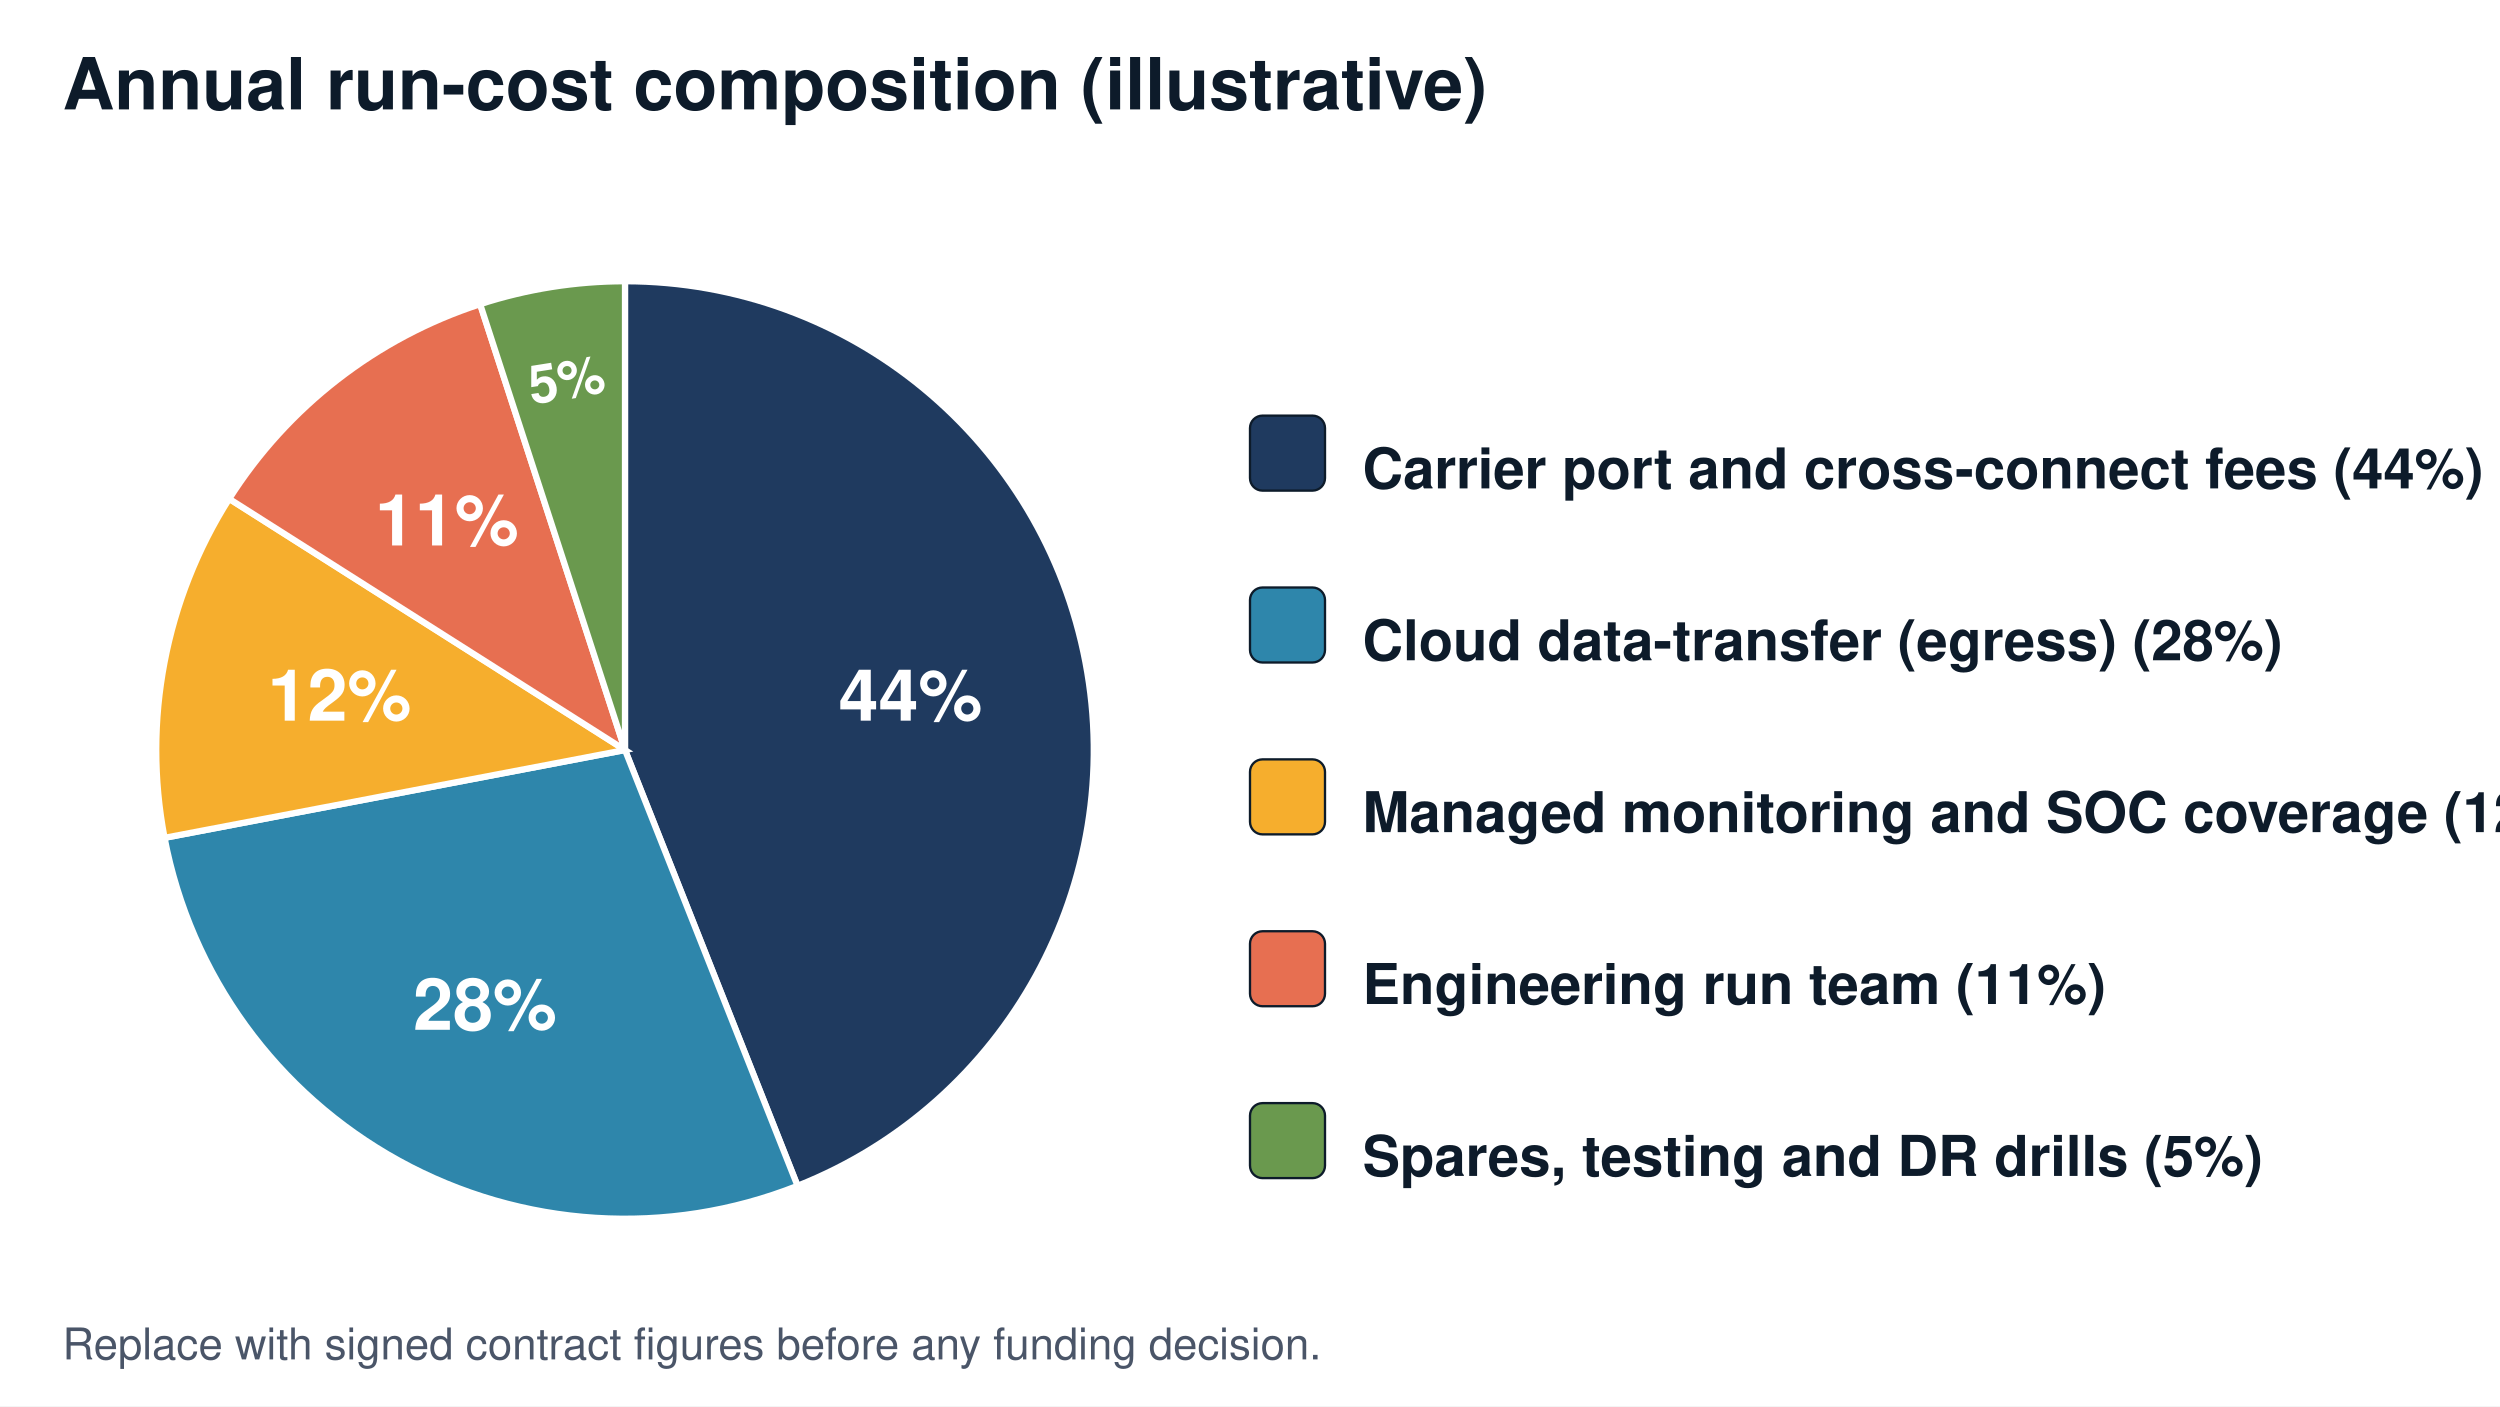
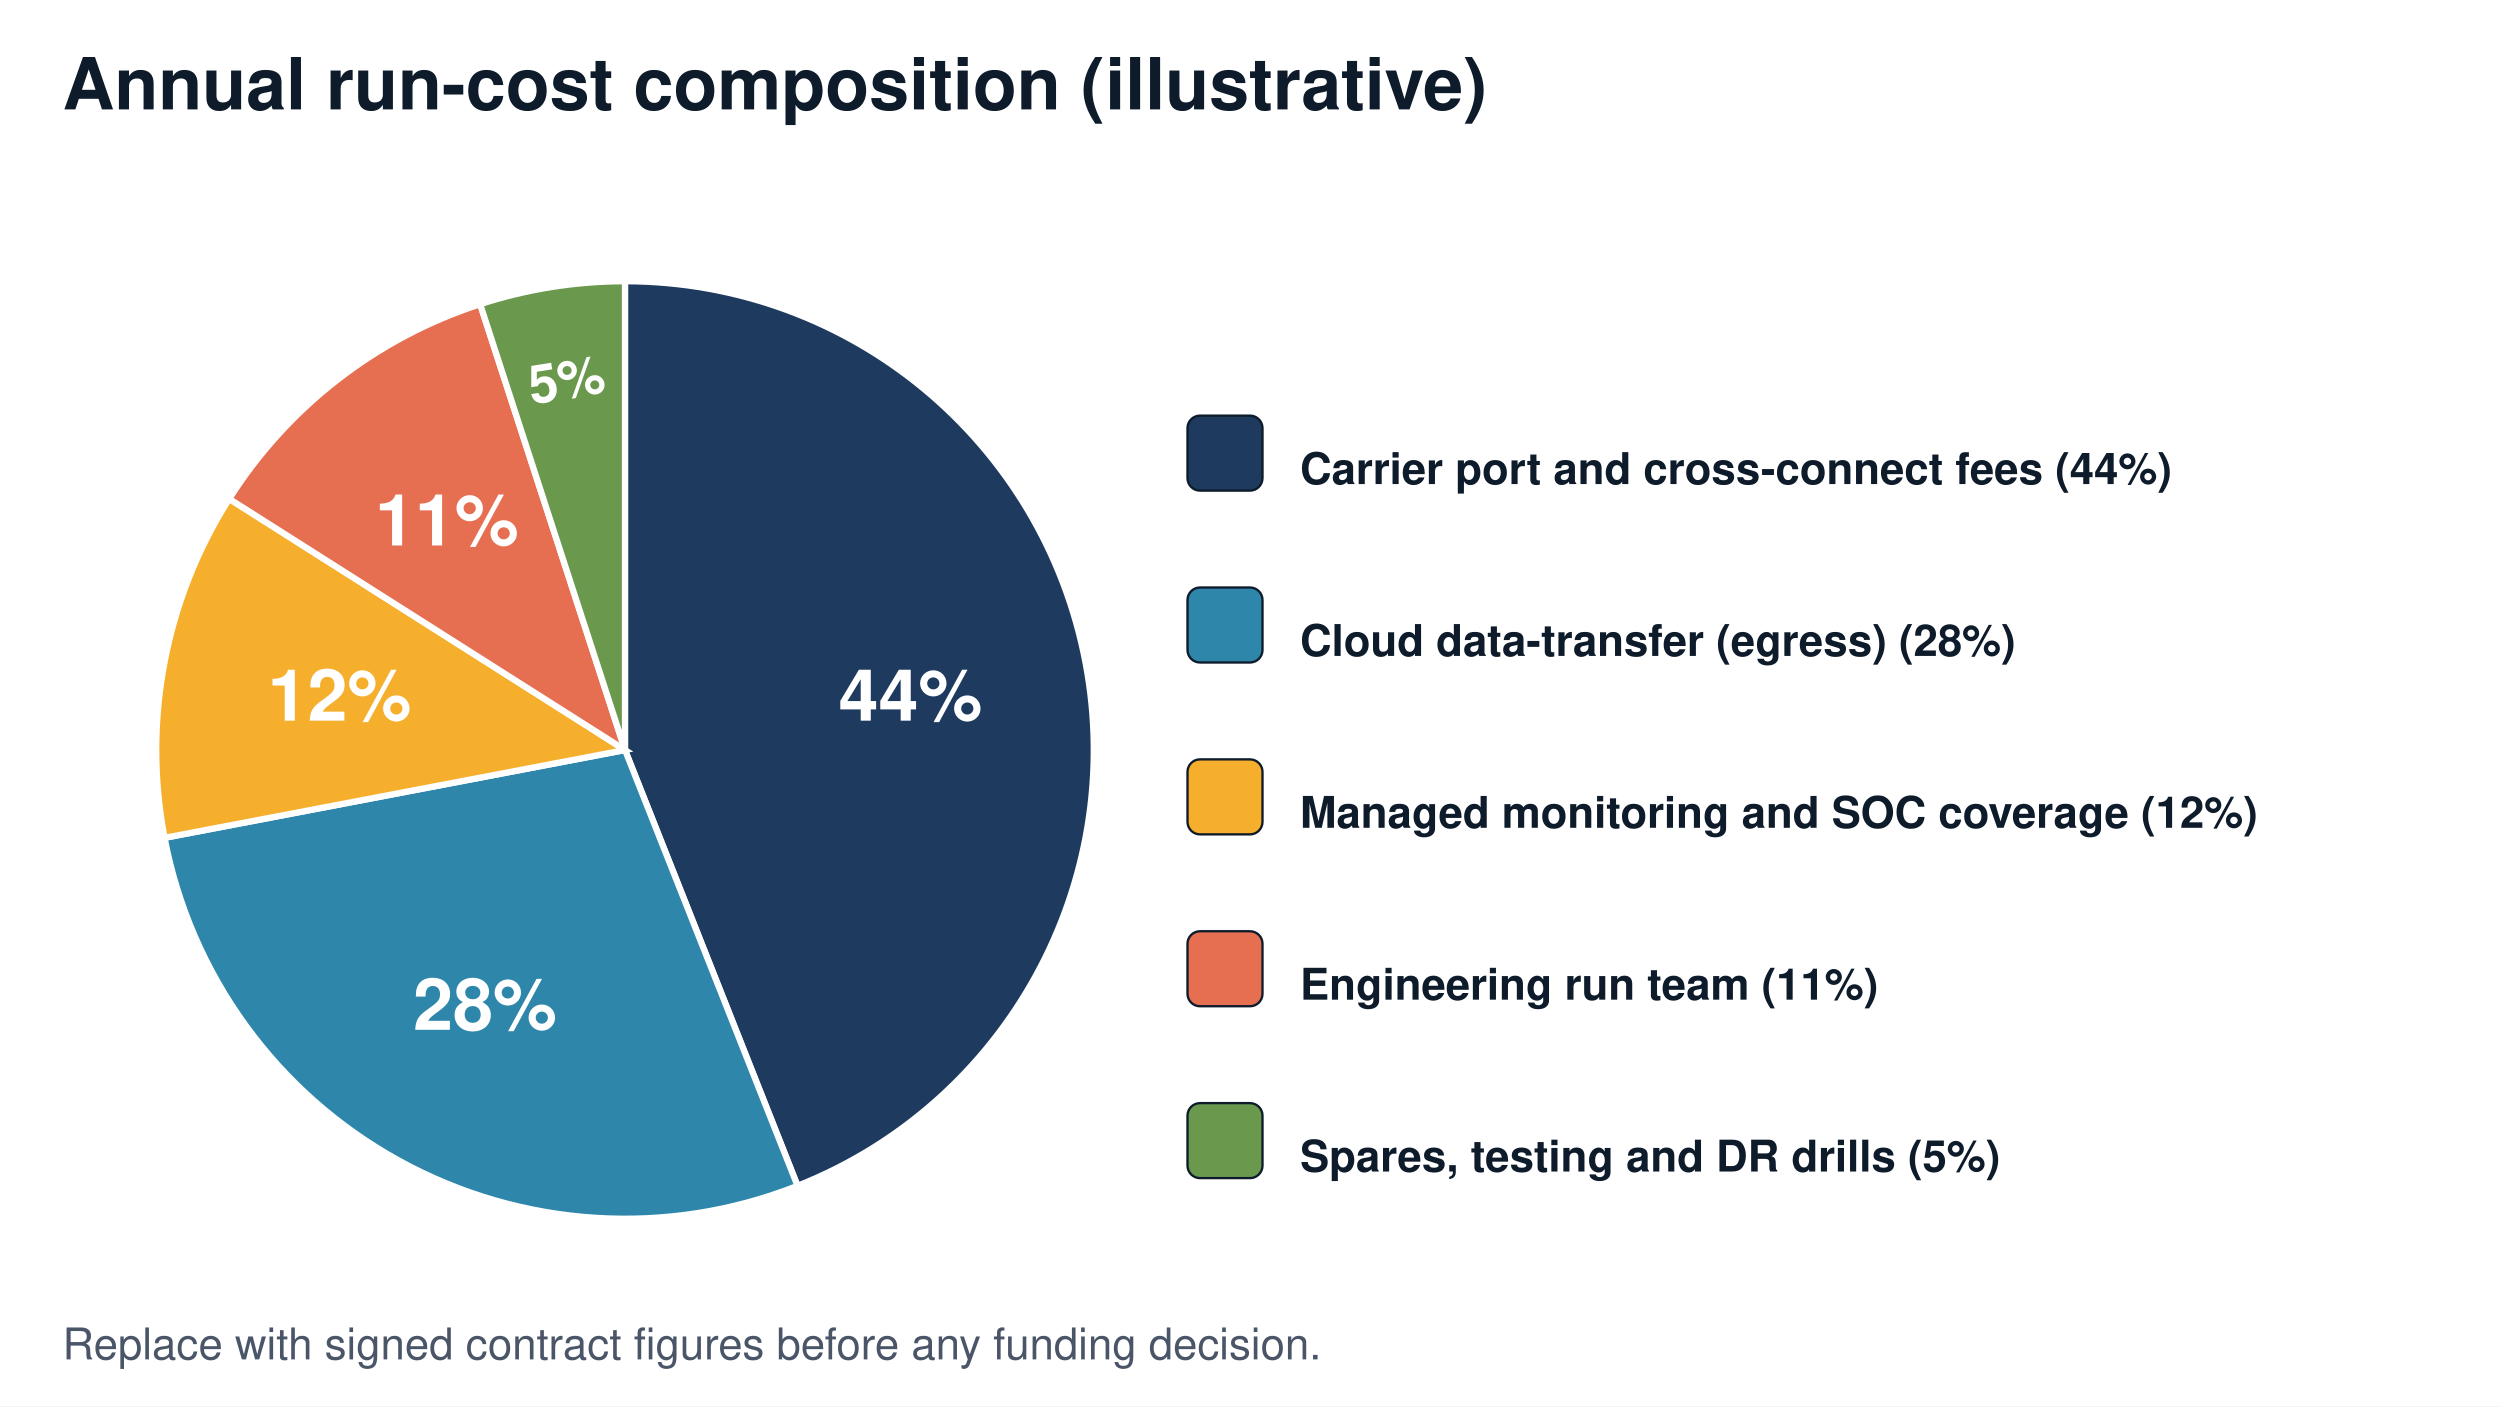
<svg xmlns="http://www.w3.org/2000/svg" viewBox="0 0 1600 900" width="100%" role="img" aria-label="Annual run-cost composition pie chart">
  <rect width="1600" height="900" fill="#ffffff" />
  <text x="40" y="70" font-family="Segoe UI, Helvetica, Arial, sans-serif" font-size="46" font-weight="700" fill="#0d1b2a">Annual run-cost composition (illustrative)</text>
  <path d="M400,480 L400.00,180.00 A300,300 0 0 1 510.44,758.93 Z" fill="#1f3a5f" stroke="#ffffff" stroke-width="4" />
  <text x="582.71" y="445.15" text-anchor="middle" dominant-baseline="middle" font-family="Segoe UI, Helvetica, Arial, sans-serif" font-size="46" font-weight="800" fill="#ffffff">44%</text>
  <path d="M400,480 L510.44,758.93 A300,300 0 0 1 105.31,536.21 Z" fill="#2e86ab" stroke="#ffffff" stroke-width="4" />
  <text x="310.39" y="642.99" text-anchor="middle" dominant-baseline="middle" font-family="Segoe UI, Helvetica, Arial, sans-serif" font-size="46" font-weight="800" fill="#ffffff">28%</text>
  <path d="M400,480 L105.31,536.21 A300,300 0 0 1 146.70,319.25 Z" fill="#f6ae2d" stroke="#ffffff" stroke-width="4" />
  <text x="217.29" y="445.15" text-anchor="middle" dominant-baseline="middle" font-family="Segoe UI, Helvetica, Arial, sans-serif" font-size="46" font-weight="800" fill="#ffffff">12%</text>
  <path d="M400,480 L146.70,319.25 A300,300 0 0 1 307.29,194.68 Z" fill="#e76f51" stroke="#ffffff" stroke-width="4" />
  <text x="286.00" y="333.03" text-anchor="middle" dominant-baseline="middle" font-family="Segoe UI, Helvetica, Arial, sans-serif" font-size="46" font-weight="800" fill="#ffffff">11%</text>
  <path d="M400,480 L307.29,194.68 A300,300 0 0 1 400.00,180.00 Z" fill="#6a994e" stroke="#ffffff" stroke-width="4" />
  <text x="362.5" y="243" text-anchor="middle" dominant-baseline="middle" transform="rotate(-9 362.5 243)" font-family="Segoe UI, Helvetica, Arial, sans-serif" font-size="34" font-weight="800" fill="#ffffff">5%</text>
-   <rect x="800" y="266" width="48" height="48" rx="8" fill="#1f3a5f" stroke="#0d1b2a" stroke-width="1.5" />
-   <text x="872" y="300" dominant-baseline="middle" font-family="Segoe UI, Helvetica, Arial, sans-serif" font-size="36" font-weight="600" fill="#0d1b2a">Carrier port and cross-connect fees (44%)</text>
-   <rect x="800" y="376" width="48" height="48" rx="8" fill="#2e86ab" stroke="#0d1b2a" stroke-width="1.5" />
-   <text x="872" y="410" dominant-baseline="middle" font-family="Segoe UI, Helvetica, Arial, sans-serif" font-size="36" font-weight="600" fill="#0d1b2a">Cloud data-transfer (egress) (28%)</text>
-   <rect x="800" y="486" width="48" height="48" rx="8" fill="#f6ae2d" stroke="#0d1b2a" stroke-width="1.5" />
-   <text x="872" y="520" dominant-baseline="middle" font-family="Segoe UI, Helvetica, Arial, sans-serif" font-size="36" font-weight="600" fill="#0d1b2a">Managed monitoring and SOC coverage (12%)</text>
-   <rect x="800" y="596" width="48" height="48" rx="8" fill="#e76f51" stroke="#0d1b2a" stroke-width="1.5" />
-   <text x="872" y="630" dominant-baseline="middle" font-family="Segoe UI, Helvetica, Arial, sans-serif" font-size="36" font-weight="600" fill="#0d1b2a">Engineering run team (11%)</text>
-   <rect x="800" y="706" width="48" height="48" rx="8" fill="#6a994e" stroke="#0d1b2a" stroke-width="1.5" />
-   <text x="872" y="740" dominant-baseline="middle" font-family="Segoe UI, Helvetica, Arial, sans-serif" font-size="36" font-weight="600" fill="#0d1b2a">Spares, testing and DR drills (5%)</text>
+   <rect x="760" y="266" width="48" height="48" rx="8" fill="#1f3a5f" stroke="#0d1b2a" stroke-width="1.5" />
+   <text x="832" y="300" dominant-baseline="middle" font-family="Segoe UI, Helvetica, Arial, sans-serif" font-size="28" font-weight="600" fill="#0d1b2a">Carrier port and cross-connect fees (44%)</text>
+   <rect x="760" y="376" width="48" height="48" rx="8" fill="#2e86ab" stroke="#0d1b2a" stroke-width="1.5" />
+   <text x="832" y="410" dominant-baseline="middle" font-family="Segoe UI, Helvetica, Arial, sans-serif" font-size="28" font-weight="600" fill="#0d1b2a">Cloud data-transfer (egress) (28%)</text>
+   <rect x="760" y="486" width="48" height="48" rx="8" fill="#f6ae2d" stroke="#0d1b2a" stroke-width="1.5" />
+   <text x="832" y="520" dominant-baseline="middle" font-family="Segoe UI, Helvetica, Arial, sans-serif" font-size="28" font-weight="600" fill="#0d1b2a">Managed monitoring and SOC coverage (12%)</text>
+   <rect x="760" y="596" width="48" height="48" rx="8" fill="#e76f51" stroke="#0d1b2a" stroke-width="1.5" />
+   <text x="832" y="630" dominant-baseline="middle" font-family="Segoe UI, Helvetica, Arial, sans-serif" font-size="28" font-weight="600" fill="#0d1b2a">Engineering run team (11%)</text>
+   <rect x="760" y="706" width="48" height="48" rx="8" fill="#6a994e" stroke="#0d1b2a" stroke-width="1.5" />
+   <text x="832" y="740" dominant-baseline="middle" font-family="Segoe UI, Helvetica, Arial, sans-serif" font-size="28" font-weight="600" fill="#0d1b2a">Spares, testing and DR drills (5%)</text>
  <text x="40" y="870" font-family="Segoe UI, Helvetica, Arial, sans-serif" font-size="28" fill="#4a5568">Replace with signed contract figures before any funding decision.</text>
</svg>
